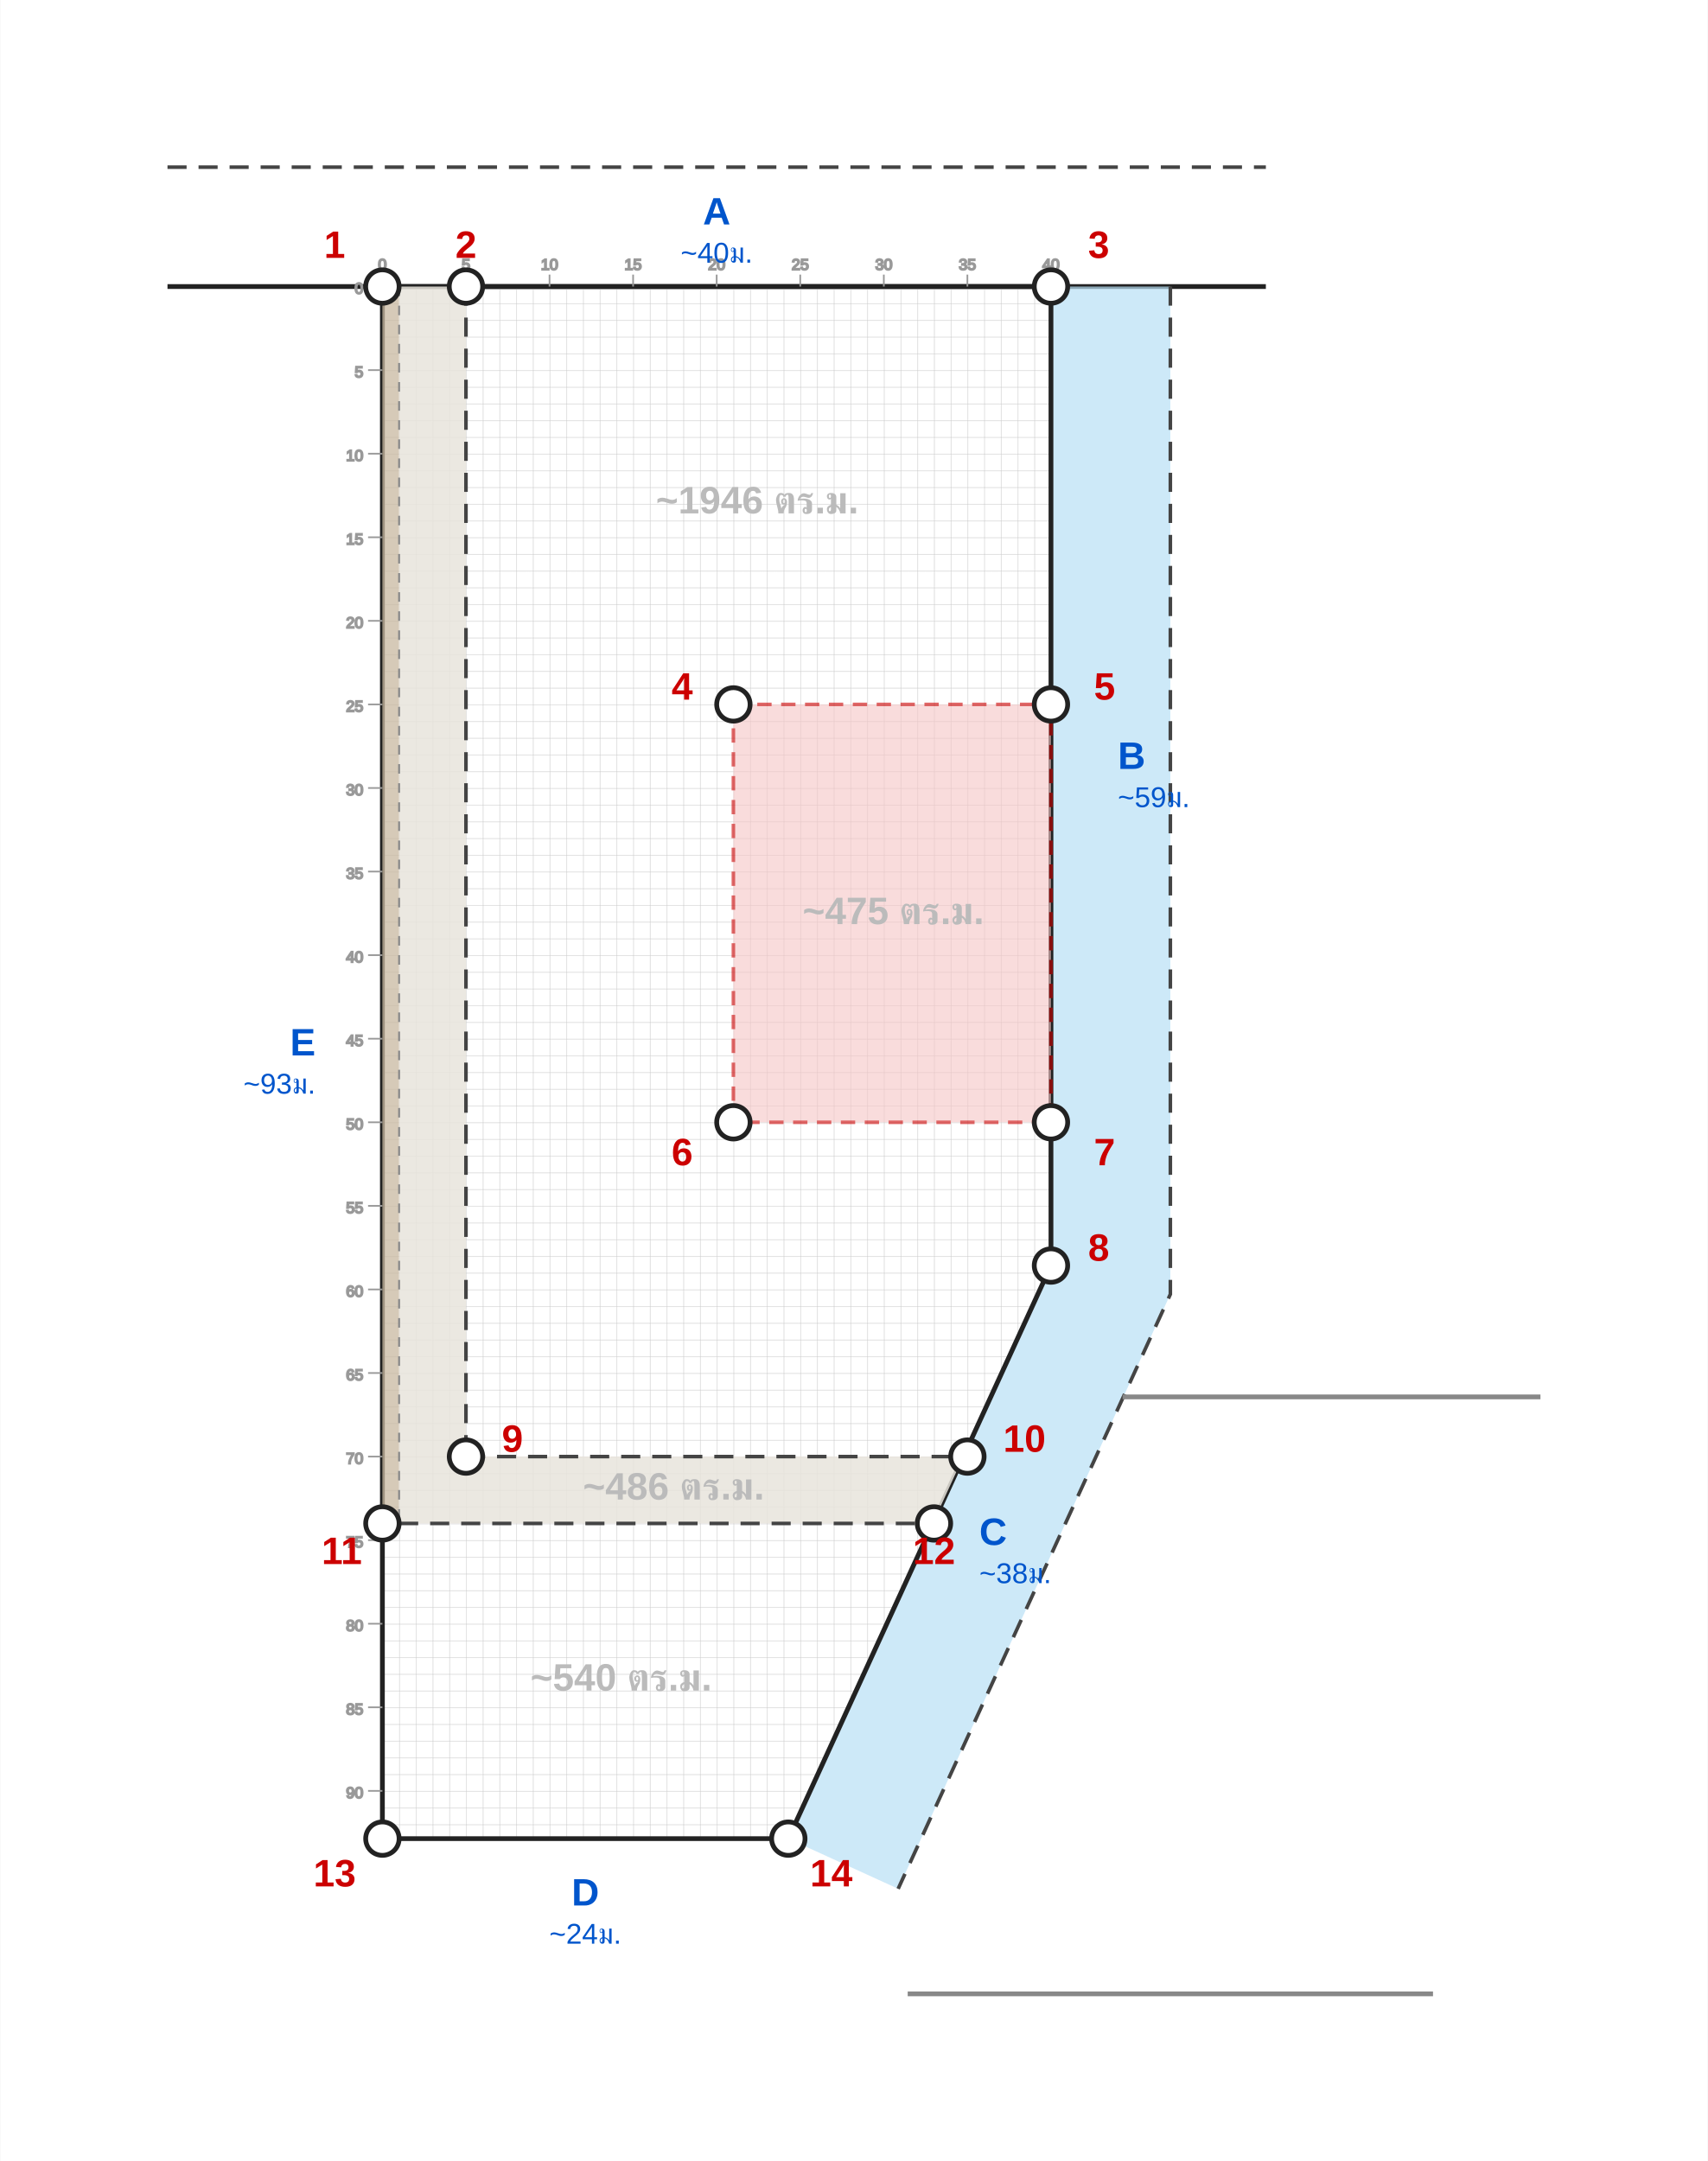
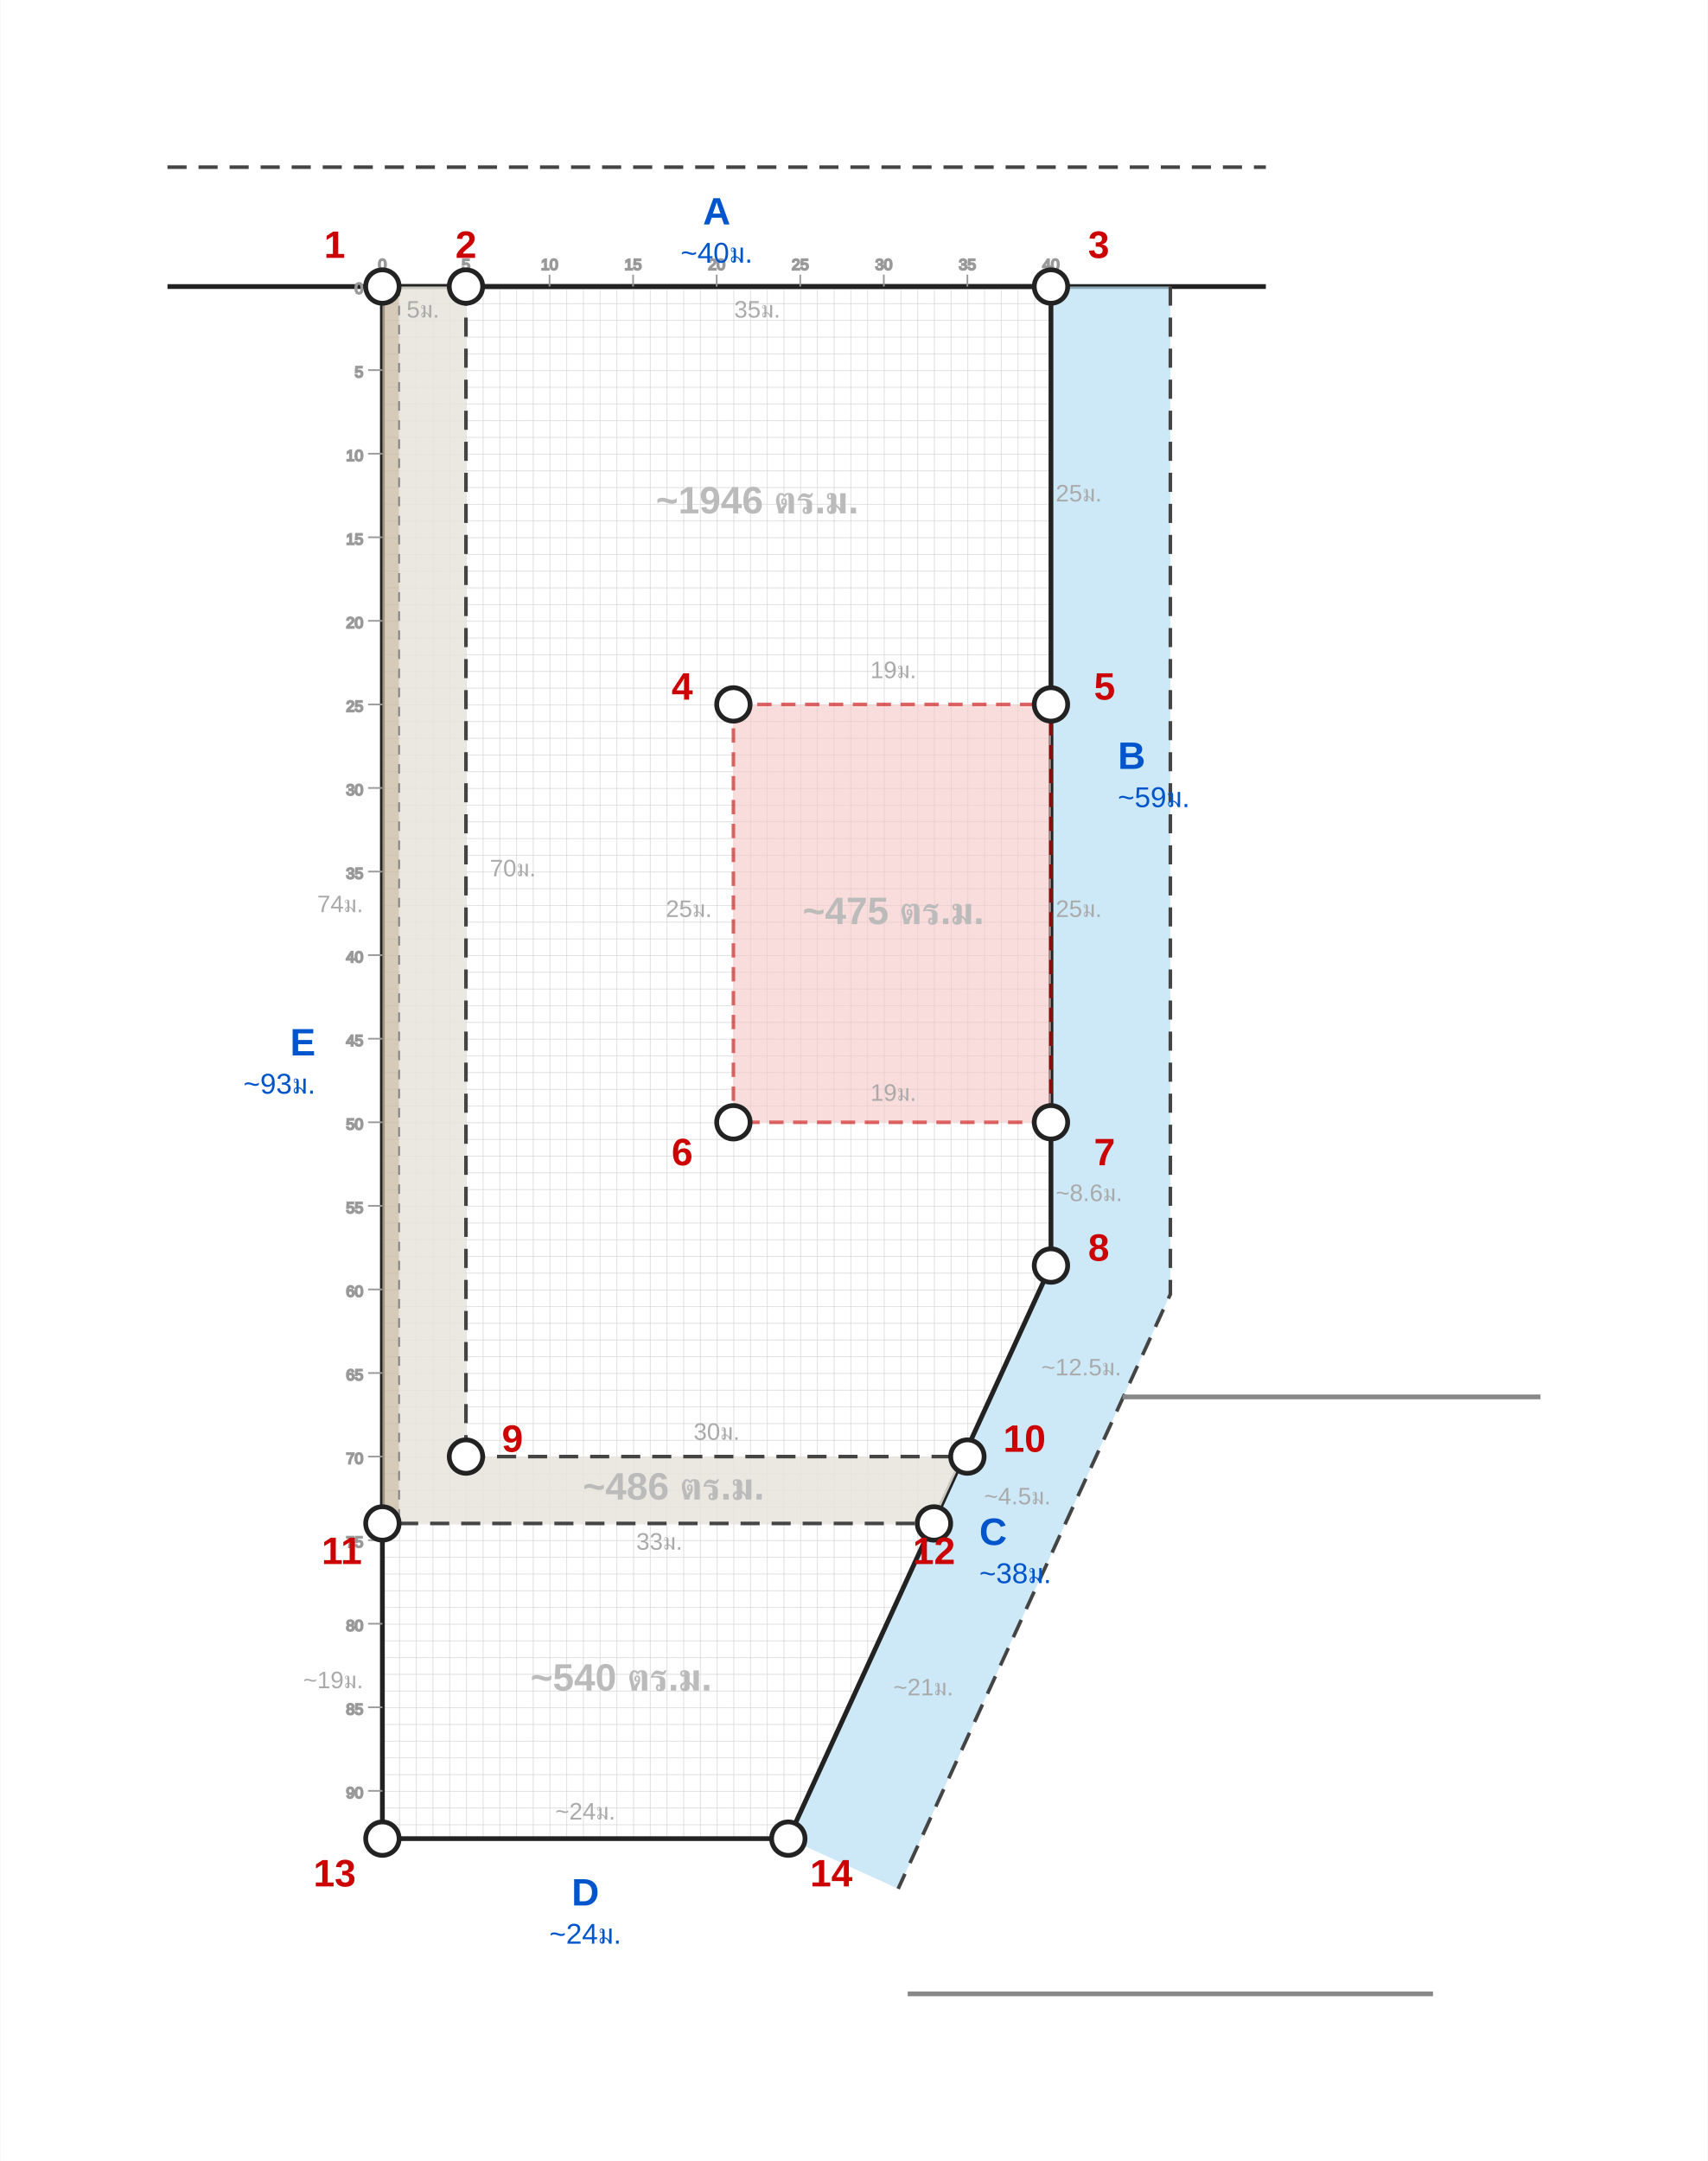
<svg xmlns="http://www.w3.org/2000/svg" viewBox="-10 10 715 905" width="1610" height="2037">
  <rect x="-10" y="10" width="715" height="905" fill="white" />
  <defs>
    <pattern id="grid1m" x="150" y="130" width="7" height="7" patternUnits="userSpaceOnUse">
      <line x1="0" y1="0" x2="7" y2="0" stroke="#ccc" stroke-width="0.4" />
      <line x1="0" y1="0" x2="0" y2="7" stroke="#ccc" stroke-width="0.4" />
    </pattern>
  </defs>
  <line x1="60" y1="80" x2="520" y2="80" stroke="#444" stroke-width="1.5" stroke-dasharray="8,5" />
  <line x1="60" y1="130" x2="520" y2="130" stroke="#222" stroke-width="2" />
  <polygon points="430,130 480,130 480,552 366,801 320,780 430,540" fill="#b8dff5" stroke="none" opacity="0.7" />
  <polyline points="480,130 480,552 366,801" fill="none" stroke="#444" stroke-width="1.5" stroke-dasharray="8,5" />
  <polygon points="150,130 430,130 430,540 320,780 150,780" fill="url(#grid1m)" stroke="none" />
  <polygon points="       150,130       430,130       430,540       320,780       150,780     " fill="none" stroke="#222" stroke-width="2" stroke-linejoin="round" />
  <g stroke="#999" stroke-width="0.7" fill="#999" font-family="Arial" font-size="6.5" text-anchor="middle">
    <line x1="150" y1="125" x2="150" y2="130" />
    <text x="150" y="123">0</text>
    <line x1="185" y1="125" x2="185" y2="130" />
    <text x="185" y="123">5</text>
    <line x1="220" y1="125" x2="220" y2="130" />
    <text x="220" y="123">10</text>
    <line x1="255" y1="125" x2="255" y2="130" />
    <text x="255" y="123">15</text>
    <line x1="290" y1="125" x2="290" y2="130" />
    <text x="290" y="123">20</text>
    <line x1="325" y1="125" x2="325" y2="130" />
    <text x="325" y="123">25</text>
    <line x1="360" y1="125" x2="360" y2="130" />
    <text x="360" y="123">30</text>
    <line x1="395" y1="125" x2="395" y2="130" />
    <text x="395" y="123">35</text>
    <line x1="430" y1="125" x2="430" y2="130" />
    <text x="430" y="123">40</text>
  </g>
  <g stroke="#999" stroke-width="0.7" fill="#999" font-family="Arial" font-size="6.5" text-anchor="end">
    <line x1="144" y1="130" x2="150" y2="130" />
    <text x="142" y="133">0</text>
    <line x1="144" y1="165" x2="150" y2="165" />
    <text x="142" y="168">5</text>
    <line x1="144" y1="200" x2="150" y2="200" />
    <text x="142" y="203">10</text>
    <line x1="144" y1="235" x2="150" y2="235" />
    <text x="142" y="238">15</text>
    <line x1="144" y1="270" x2="150" y2="270" />
    <text x="142" y="273">20</text>
    <line x1="144" y1="305" x2="150" y2="305" />
    <text x="142" y="308">25</text>
    <line x1="144" y1="340" x2="150" y2="340" />
    <text x="142" y="343">30</text>
    <line x1="144" y1="375" x2="150" y2="375" />
    <text x="142" y="378">35</text>
    <line x1="144" y1="410" x2="150" y2="410" />
    <text x="142" y="413">40</text>
    <line x1="144" y1="445" x2="150" y2="445" />
    <text x="142" y="448">45</text>
    <line x1="144" y1="480" x2="150" y2="480" />
    <text x="142" y="483">50</text>
    <line x1="144" y1="515" x2="150" y2="515" />
    <text x="142" y="518">55</text>
    <line x1="144" y1="550" x2="150" y2="550" />
    <text x="142" y="553">60</text>
    <line x1="144" y1="585" x2="150" y2="585" />
    <text x="142" y="588">65</text>
    <line x1="144" y1="620" x2="150" y2="620" />
    <text x="142" y="623">70</text>
    <line x1="144" y1="655" x2="150" y2="655" />
    <text x="142" y="658">75</text>
    <line x1="144" y1="690" x2="150" y2="690" />
    <text x="142" y="693">80</text>
    <line x1="144" y1="725" x2="150" y2="725" />
    <text x="142" y="728">85</text>
    <line x1="144" y1="760" x2="150" y2="760" />
    <text x="142" y="763">90</text>
  </g>
  <rect x="150" y="130" width="7" height="518" fill="#c8b8a0" opacity="0.75" />
  <rect x="157" y="130" width="28" height="490" fill="#e8e4dc" opacity="0.85" />
  <polygon points="157,620 393.3,620 380.5,648 157,648" fill="#e8e4dc" opacity="0.85" />
  <line x1="185" y1="130" x2="185" y2="620" stroke="#444" stroke-width="1.5" stroke-dasharray="8,5" />
  <line x1="157" y1="130" x2="157" y2="648" stroke="#888" stroke-width="0.8" stroke-dasharray="4,4" />
  <line x1="185" y1="620" x2="393.3" y2="620" stroke="#444" stroke-width="1.5" stroke-dasharray="8,5" />
  <line x1="157" y1="648" x2="380.5" y2="648" stroke="#444" stroke-width="1.5" stroke-dasharray="8,5" />
  <rect x="297" y="305" width="133" height="175" fill="#f5c5c5" opacity="0.6" stroke="#c00" stroke-width="1.5" stroke-dasharray="6,4" />
  <text x="272" y="638" font-family="Arial" font-size="16" font-weight="bold" fill="#bbb" text-anchor="middle">~486 ตร.ม.</text>
  <text x="364" y="397" font-family="Arial" font-size="16" font-weight="bold" fill="#bbb" text-anchor="middle">~475 ตร.ม.</text>
  <text x="307" y="225" font-family="Arial" font-size="16" font-weight="bold" fill="#bbb" text-anchor="middle">~1946 ตร.ม.</text>
  <text x="250" y="718" font-family="Arial" font-size="16" font-weight="bold" fill="#bbb" text-anchor="middle">~540 ตร.ม.</text>
+   <g font-family="Arial" font-size="10" fill="#aaa">
+     <text x="167" y="143" text-anchor="middle">5ม.</text>
+     <text x="307" y="143" text-anchor="middle">35ม.</text>
+     <text x="142" y="392" text-anchor="end">74ม.</text>
+     <text x="142" y="717" text-anchor="end">~19ม.</text>
+     <text x="235" y="772" text-anchor="middle">~24ม.</text>
+     <text x="426" y="586" text-anchor="start">~12.5ม.</text>
+     <text x="402" y="640" text-anchor="start">~4.5ม.</text>
+     <text x="364" y="720" text-anchor="start">~21ม.</text>
+     <text x="432" y="220" text-anchor="start">25ม.</text>
+     <text x="432" y="394" text-anchor="start">25ม.</text>
+     <text x="432" y="513" text-anchor="start">~8.6ม.</text>
+     <text x="195" y="377" text-anchor="start">70ม.</text>
+     <text x="290" y="613" text-anchor="middle">30ม.</text>
+     <text x="266" y="659" text-anchor="middle">33ม.</text>
+     <text x="364" y="294" text-anchor="middle">19ม.</text>
+     <text x="288" y="394" text-anchor="end">25ม.</text>
+     <text x="364" y="471" text-anchor="middle">19ม.</text>
+   </g>
  <line x1="460" y1="595" x2="635" y2="595" stroke="#888" stroke-width="2" />
  <line x1="370" y1="845" x2="590" y2="845" stroke="#888" stroke-width="2" />
  <circle cx="150" cy="130" r="7" fill="white" stroke="#222" stroke-width="2" />
  <circle cx="430" cy="130" r="7" fill="white" stroke="#222" stroke-width="2" />
  <circle cx="430" cy="540" r="7" fill="white" stroke="#222" stroke-width="2" />
  <circle cx="320" cy="780" r="7" fill="white" stroke="#222" stroke-width="2" />
  <circle cx="150" cy="780" r="7" fill="white" stroke="#222" stroke-width="2" />
  <circle cx="185" cy="130" r="7" fill="white" stroke="#222" stroke-width="2" />
  <circle cx="185" cy="620" r="7" fill="white" stroke="#222" stroke-width="2" />
  <circle cx="395" cy="620" r="7" fill="white" stroke="#222" stroke-width="2" />
  <circle cx="150" cy="648" r="7" fill="white" stroke="#222" stroke-width="2" />
  <circle cx="381" cy="648" r="7" fill="white" stroke="#222" stroke-width="2" />
  <circle cx="297" cy="305" r="7" fill="white" stroke="#222" stroke-width="2" />
  <circle cx="430" cy="305" r="7" fill="white" stroke="#222" stroke-width="2" />
  <circle cx="297" cy="480" r="7" fill="white" stroke="#222" stroke-width="2" />
  <circle cx="430" cy="480" r="7" fill="white" stroke="#222" stroke-width="2" />
  <text x="130" y="118" font-family="Arial" font-size="16" font-weight="bold" fill="#c00" text-anchor="middle">1</text>
  <text x="185" y="118" font-family="Arial" font-size="16" font-weight="bold" fill="#c00" text-anchor="middle">2</text>
  <text x="450" y="118" font-family="Arial" font-size="16" font-weight="bold" fill="#c00" text-anchor="middle">3</text>
  <text x="280" y="303" font-family="Arial" font-size="16" font-weight="bold" fill="#c00" text-anchor="end">4</text>
  <text x="448" y="303" font-family="Arial" font-size="16" font-weight="bold" fill="#c00" text-anchor="start">5</text>
  <text x="280" y="498" font-family="Arial" font-size="16" font-weight="bold" fill="#c00" text-anchor="end">6</text>
  <text x="448" y="498" font-family="Arial" font-size="16" font-weight="bold" fill="#c00" text-anchor="start">7</text>
  <text x="450" y="538" font-family="Arial" font-size="16" font-weight="bold" fill="#c00" text-anchor="middle">8</text>
  <text x="200" y="618" font-family="Arial" font-size="16" font-weight="bold" fill="#c00" text-anchor="start">9</text>
  <text x="410" y="618" font-family="Arial" font-size="16" font-weight="bold" fill="#c00" text-anchor="start">10</text>
  <text x="133" y="665" font-family="Arial" font-size="16" font-weight="bold" fill="#c00" text-anchor="middle">11</text>
  <text x="381" y="665" font-family="Arial" font-size="16" font-weight="bold" fill="#c00" text-anchor="middle">12</text>
  <text x="130" y="800" font-family="Arial" font-size="16" font-weight="bold" fill="#c00" text-anchor="middle">13</text>
  <text x="338" y="800" font-family="Arial" font-size="16" font-weight="bold" fill="#c00" text-anchor="middle">14</text>
  <text x="290" y="104" font-family="Arial" font-size="16" font-weight="bold" fill="#0055cc" text-anchor="middle">A</text>
  <text x="290" y="120" font-family="Arial" font-size="12" fill="#0055cc" text-anchor="middle">~40ม.</text>
  <text x="458" y="332" font-family="Arial" font-size="16" font-weight="bold" fill="#0055cc" text-anchor="start">B</text>
  <text x="458" y="348" font-family="Arial" font-size="12" fill="#0055cc" text-anchor="start">~59ม.</text>
  <text x="400" y="657" font-family="Arial" font-size="16" font-weight="bold" fill="#0055cc" text-anchor="start">C</text>
  <text x="400" y="673" font-family="Arial" font-size="12" fill="#0055cc" text-anchor="start">~38ม.</text>
  <text x="235" y="808" font-family="Arial" font-size="16" font-weight="bold" fill="#0055cc" text-anchor="middle">D</text>
  <text x="235" y="824" font-family="Arial" font-size="12" fill="#0055cc" text-anchor="middle">~24ม.</text>
  <text x="122" y="452" font-family="Arial" font-size="16" font-weight="bold" fill="#0055cc" text-anchor="end">E</text>
  <text x="122" y="468" font-family="Arial" font-size="12" fill="#0055cc" text-anchor="end">~93ม.</text>
</svg>
